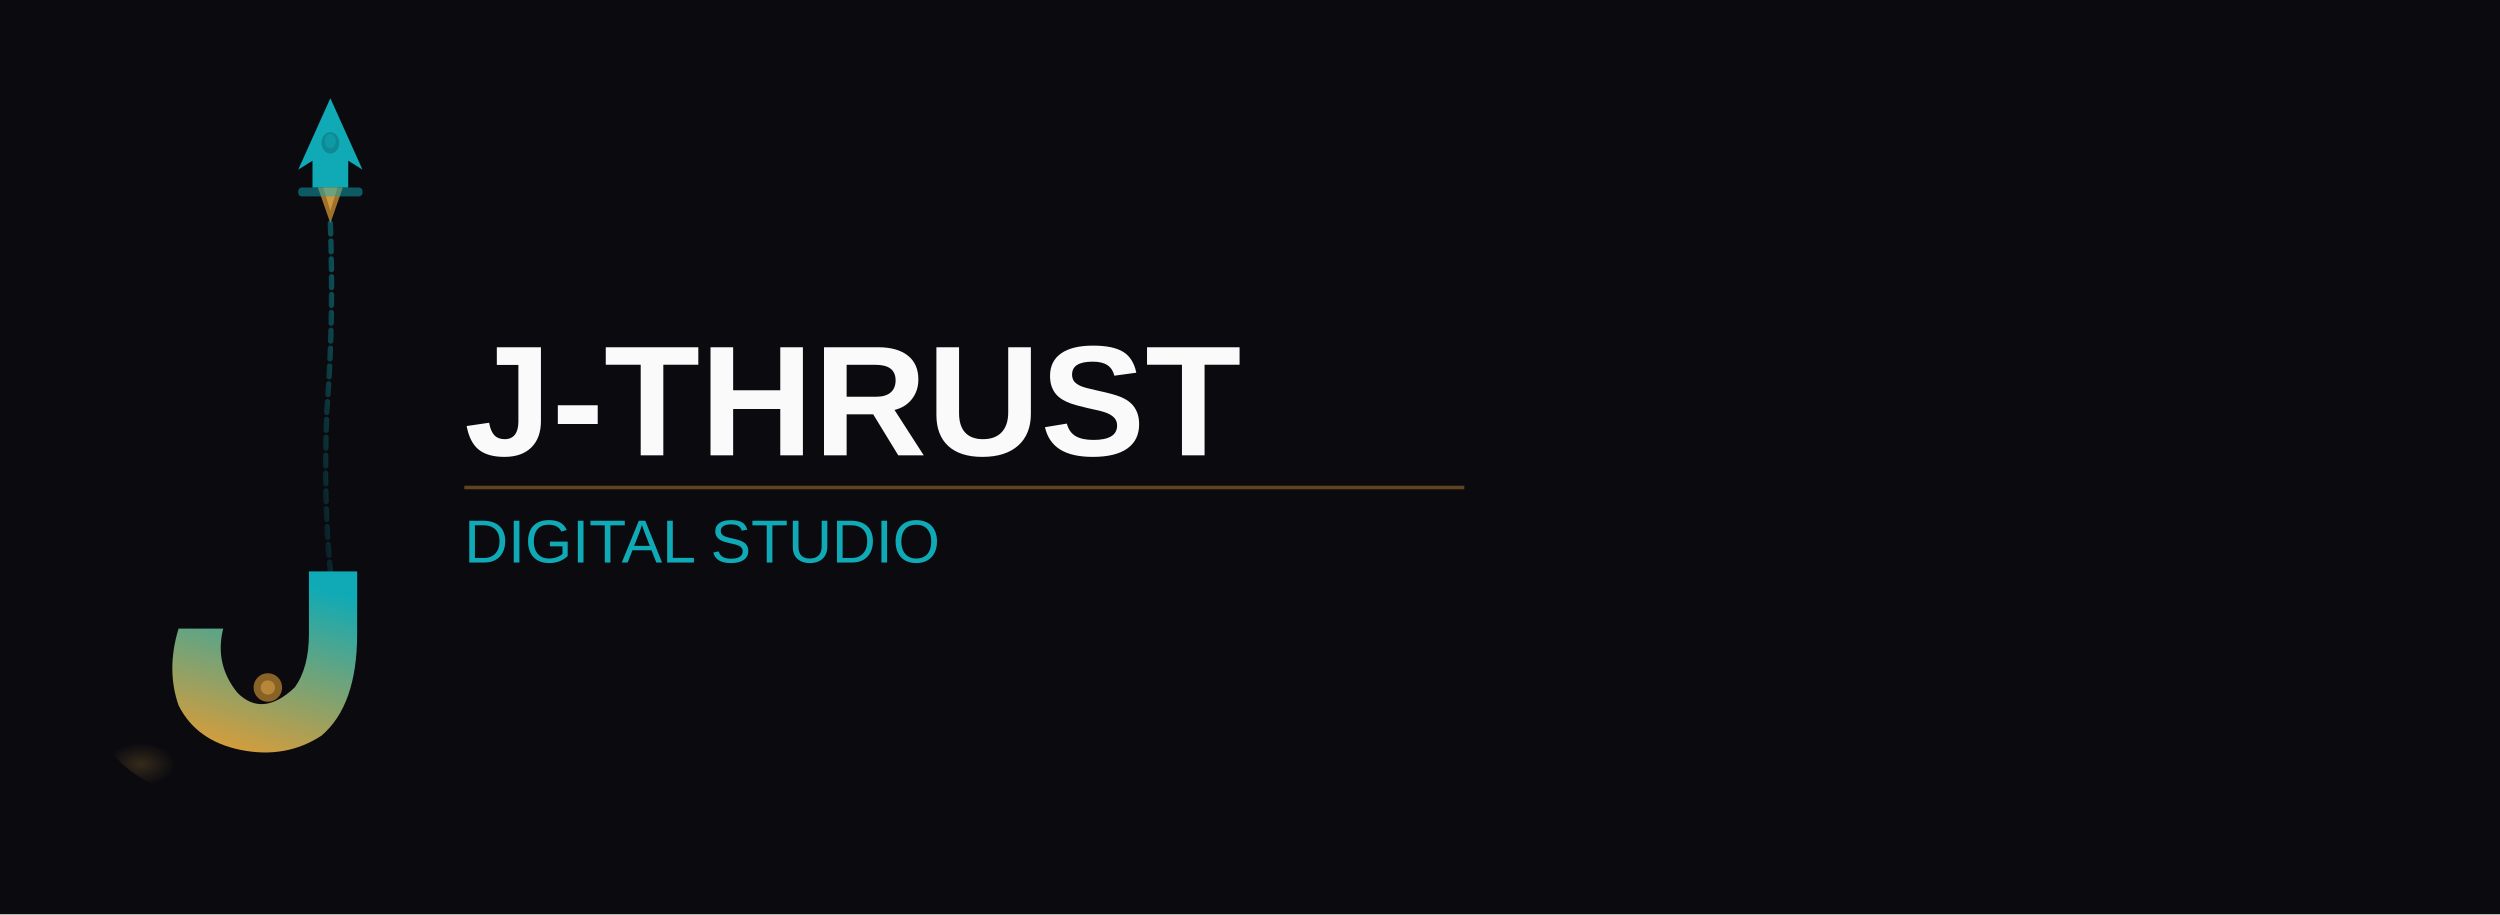
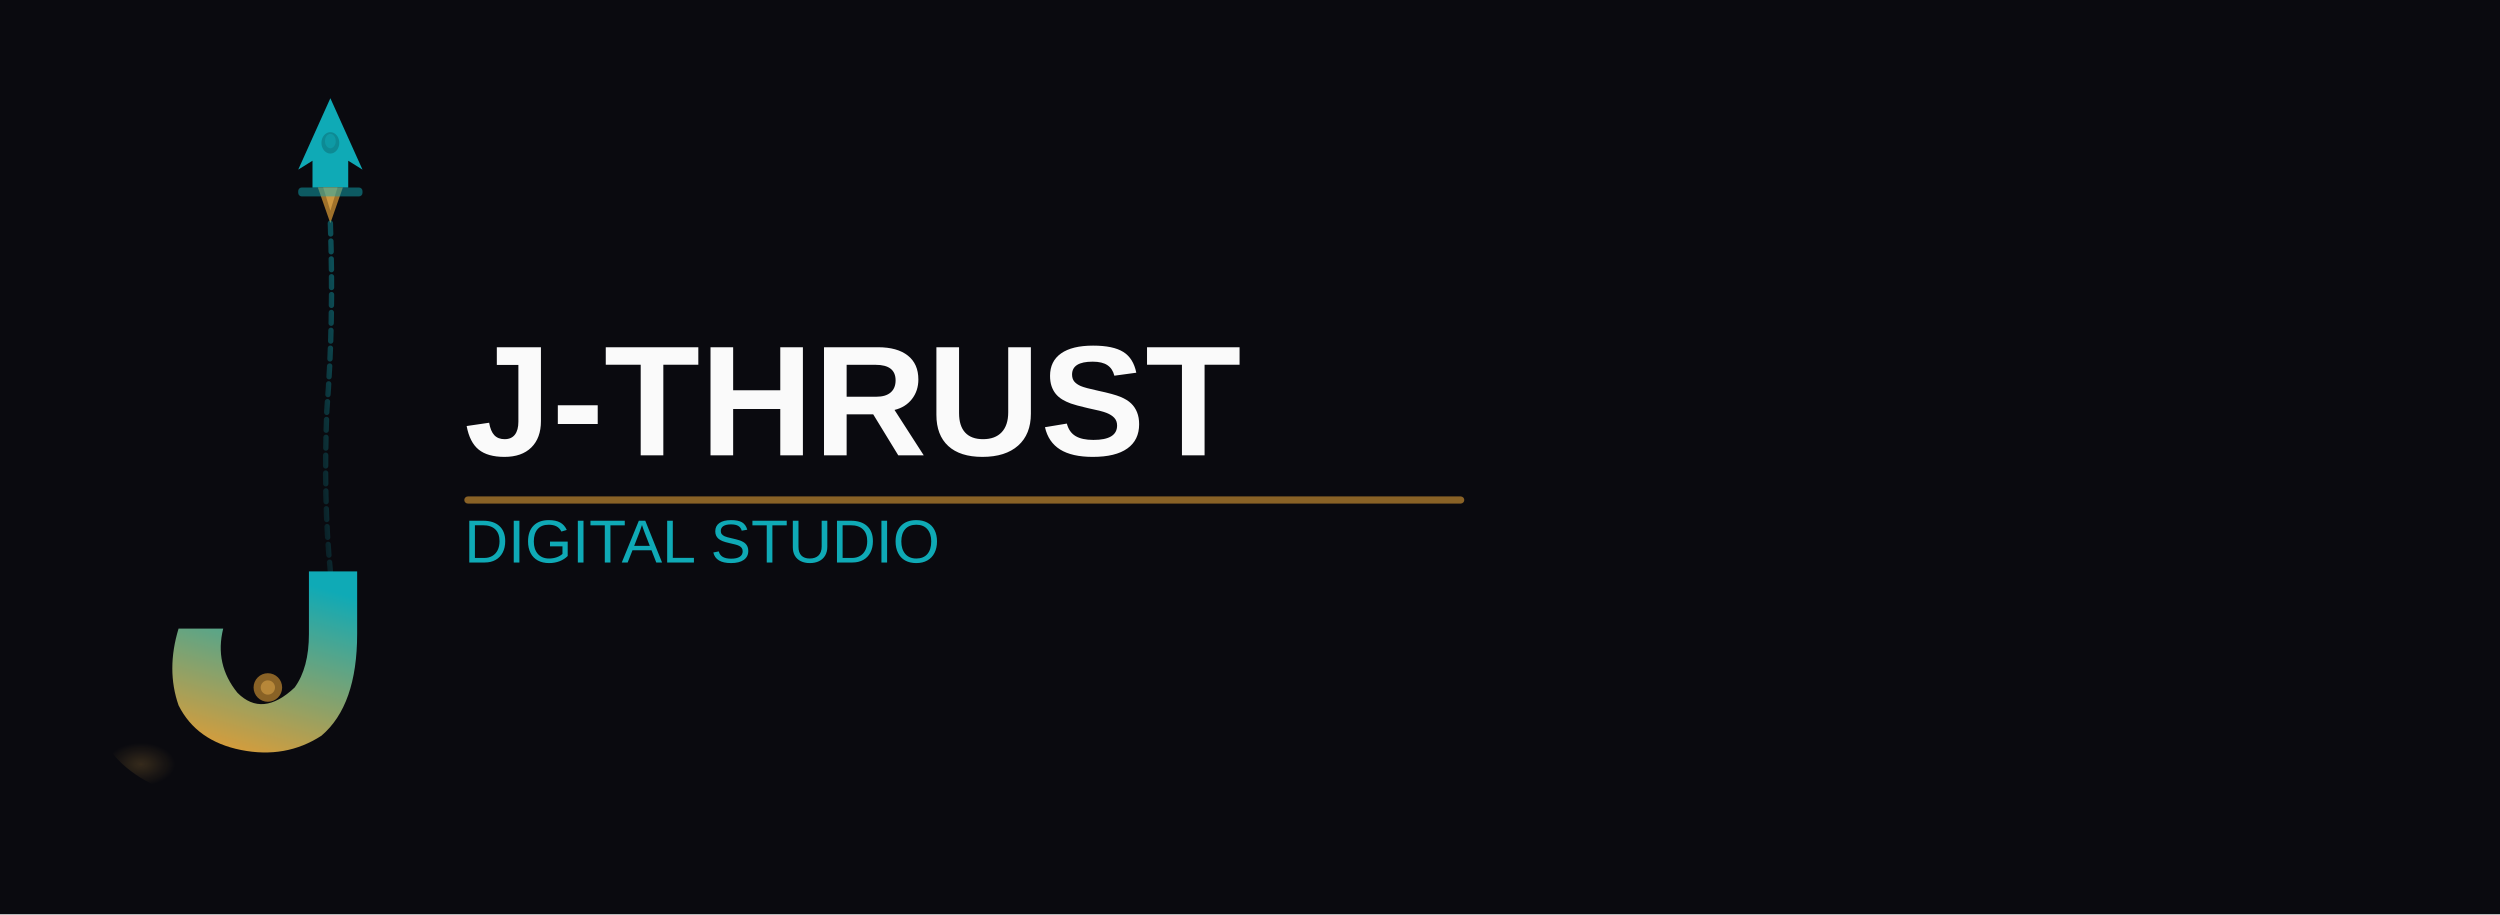
<svg xmlns="http://www.w3.org/2000/svg" width="1400" height="512" viewBox="0 0 1400 512">
  <defs>
    <linearGradient id="tetherGrad15" x1="0.5" y1="0" x2="0.3" y2="1">
      <stop offset="0%" stop-color="#0FAAB6" stop-opacity="0.6" />
      <stop offset="100%" stop-color="#0FAAB6" stop-opacity="0.2" />
    </linearGradient>
    <linearGradient id="hookGrad15" x1="0.5" y1="0" x2="0.2" y2="1">
      <stop offset="0%" stop-color="#0FAAB6" />
      <stop offset="100%" stop-color="#DE9C36" />
    </linearGradient>
    <radialGradient id="glow15" cx="0.15" cy="0.78" r="0.12">
      <stop offset="0%" stop-color="#FDBF55" stop-opacity="0.18" />
      <stop offset="100%" stop-color="#FDBF55" stop-opacity="0" />
    </radialGradient>
  </defs>
  <rect width="1400" height="512" fill="#0A0A0F" />
  <ellipse cx="135" cy="400" rx="80" ry="50" fill="url(#glow15)" />
  <path d="M185 55 L167 95 L175 90 L175 105 L195 105 L195 90 L203 95 Z" fill="#0FAAB6" />
  <ellipse cx="185" cy="80" rx="5" ry="6" fill="#0D8A94" />
  <ellipse cx="185" cy="79" rx="3" ry="4" fill="#0FAAB6" opacity="0.5" />
  <path d="M178 105 L185 125 L192 105" fill="#DE9C36" opacity="0.7" />
  <path d="M181 105 L185 118 L189 105" fill="#FDBF55" opacity="0.5" />
  <path d="M185 125 Q187 180 183 230 Q181 280 185 320" fill="none" stroke="url(#tetherGrad15)" stroke-width="3" stroke-linecap="round" stroke-dasharray="6 4" opacity="0.7" />
  <path d="M170 320 L200 320 L200 355            Q200 395 180 412 Q160 425 135 420            Q110 415 100 395 Q93 375 100 352            L125 352 Q120 372 133 388            Q147 402 165 385 Q173 374 173 355 L173 320 Z" fill="url(#hookGrad15)" />
  <circle cx="150" cy="385" r="8" fill="#DE9C36" opacity="0.6" />
  <circle cx="150" cy="385" r="4" fill="#FDBF55" opacity="0.4" />
  <rect x="167" y="105" width="36" height="5" rx="2" fill="#0FAAB6" opacity="0.5" />
  <text x="260" y="255" font-family="'Helvetica Neue', Arial, sans-serif" font-weight="800" font-size="88" textLength="560" lengthAdjust="spacingAndGlyphs" fill="#FAFAFA">J-THRUST</text>
-   <rect x="260" y="272" width="560" height="2" fill="#DE9C36" opacity="0.4" />
+   <rect x="260" y="278" width="560" height="4" rx="2" fill="#DE9C36" opacity="0.6" />
  <text x="260" y="315" font-family="'Helvetica Neue', Arial, sans-serif" font-weight="300" font-size="34" textLength="560" lengthAdjust="spacing" fill="#0FAAB6">DIGITAL STUDIO</text>
</svg>
